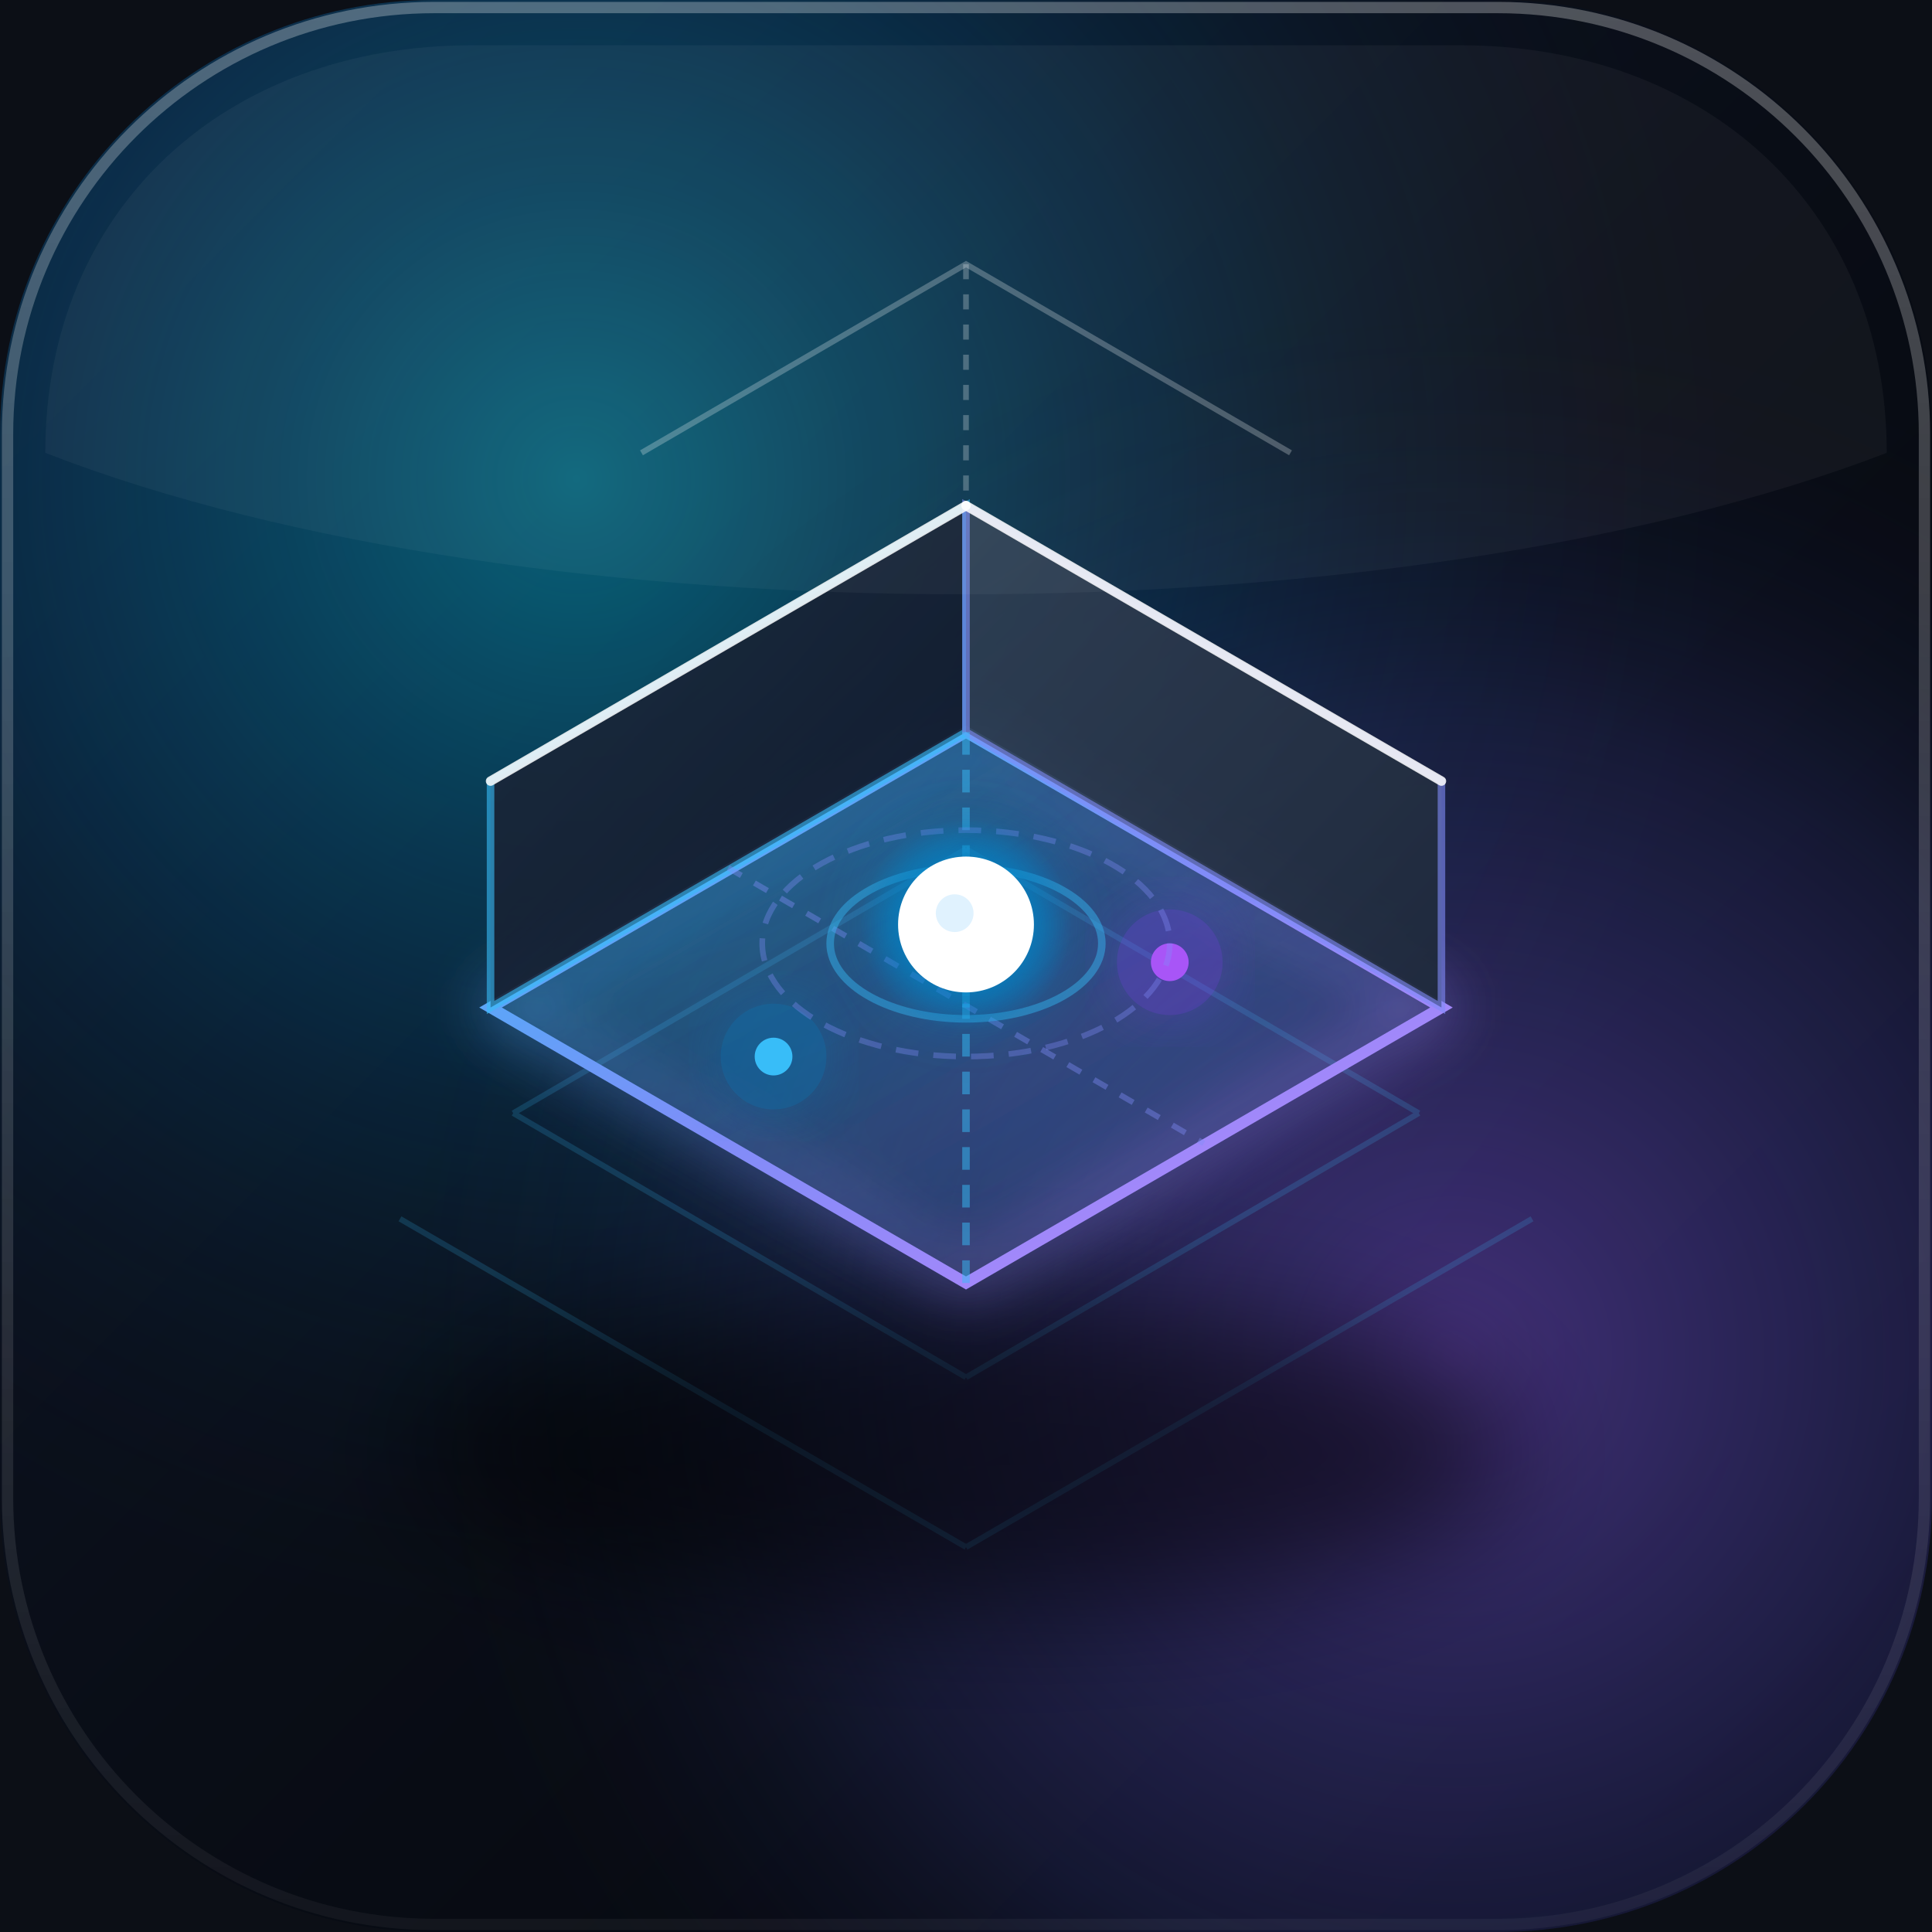
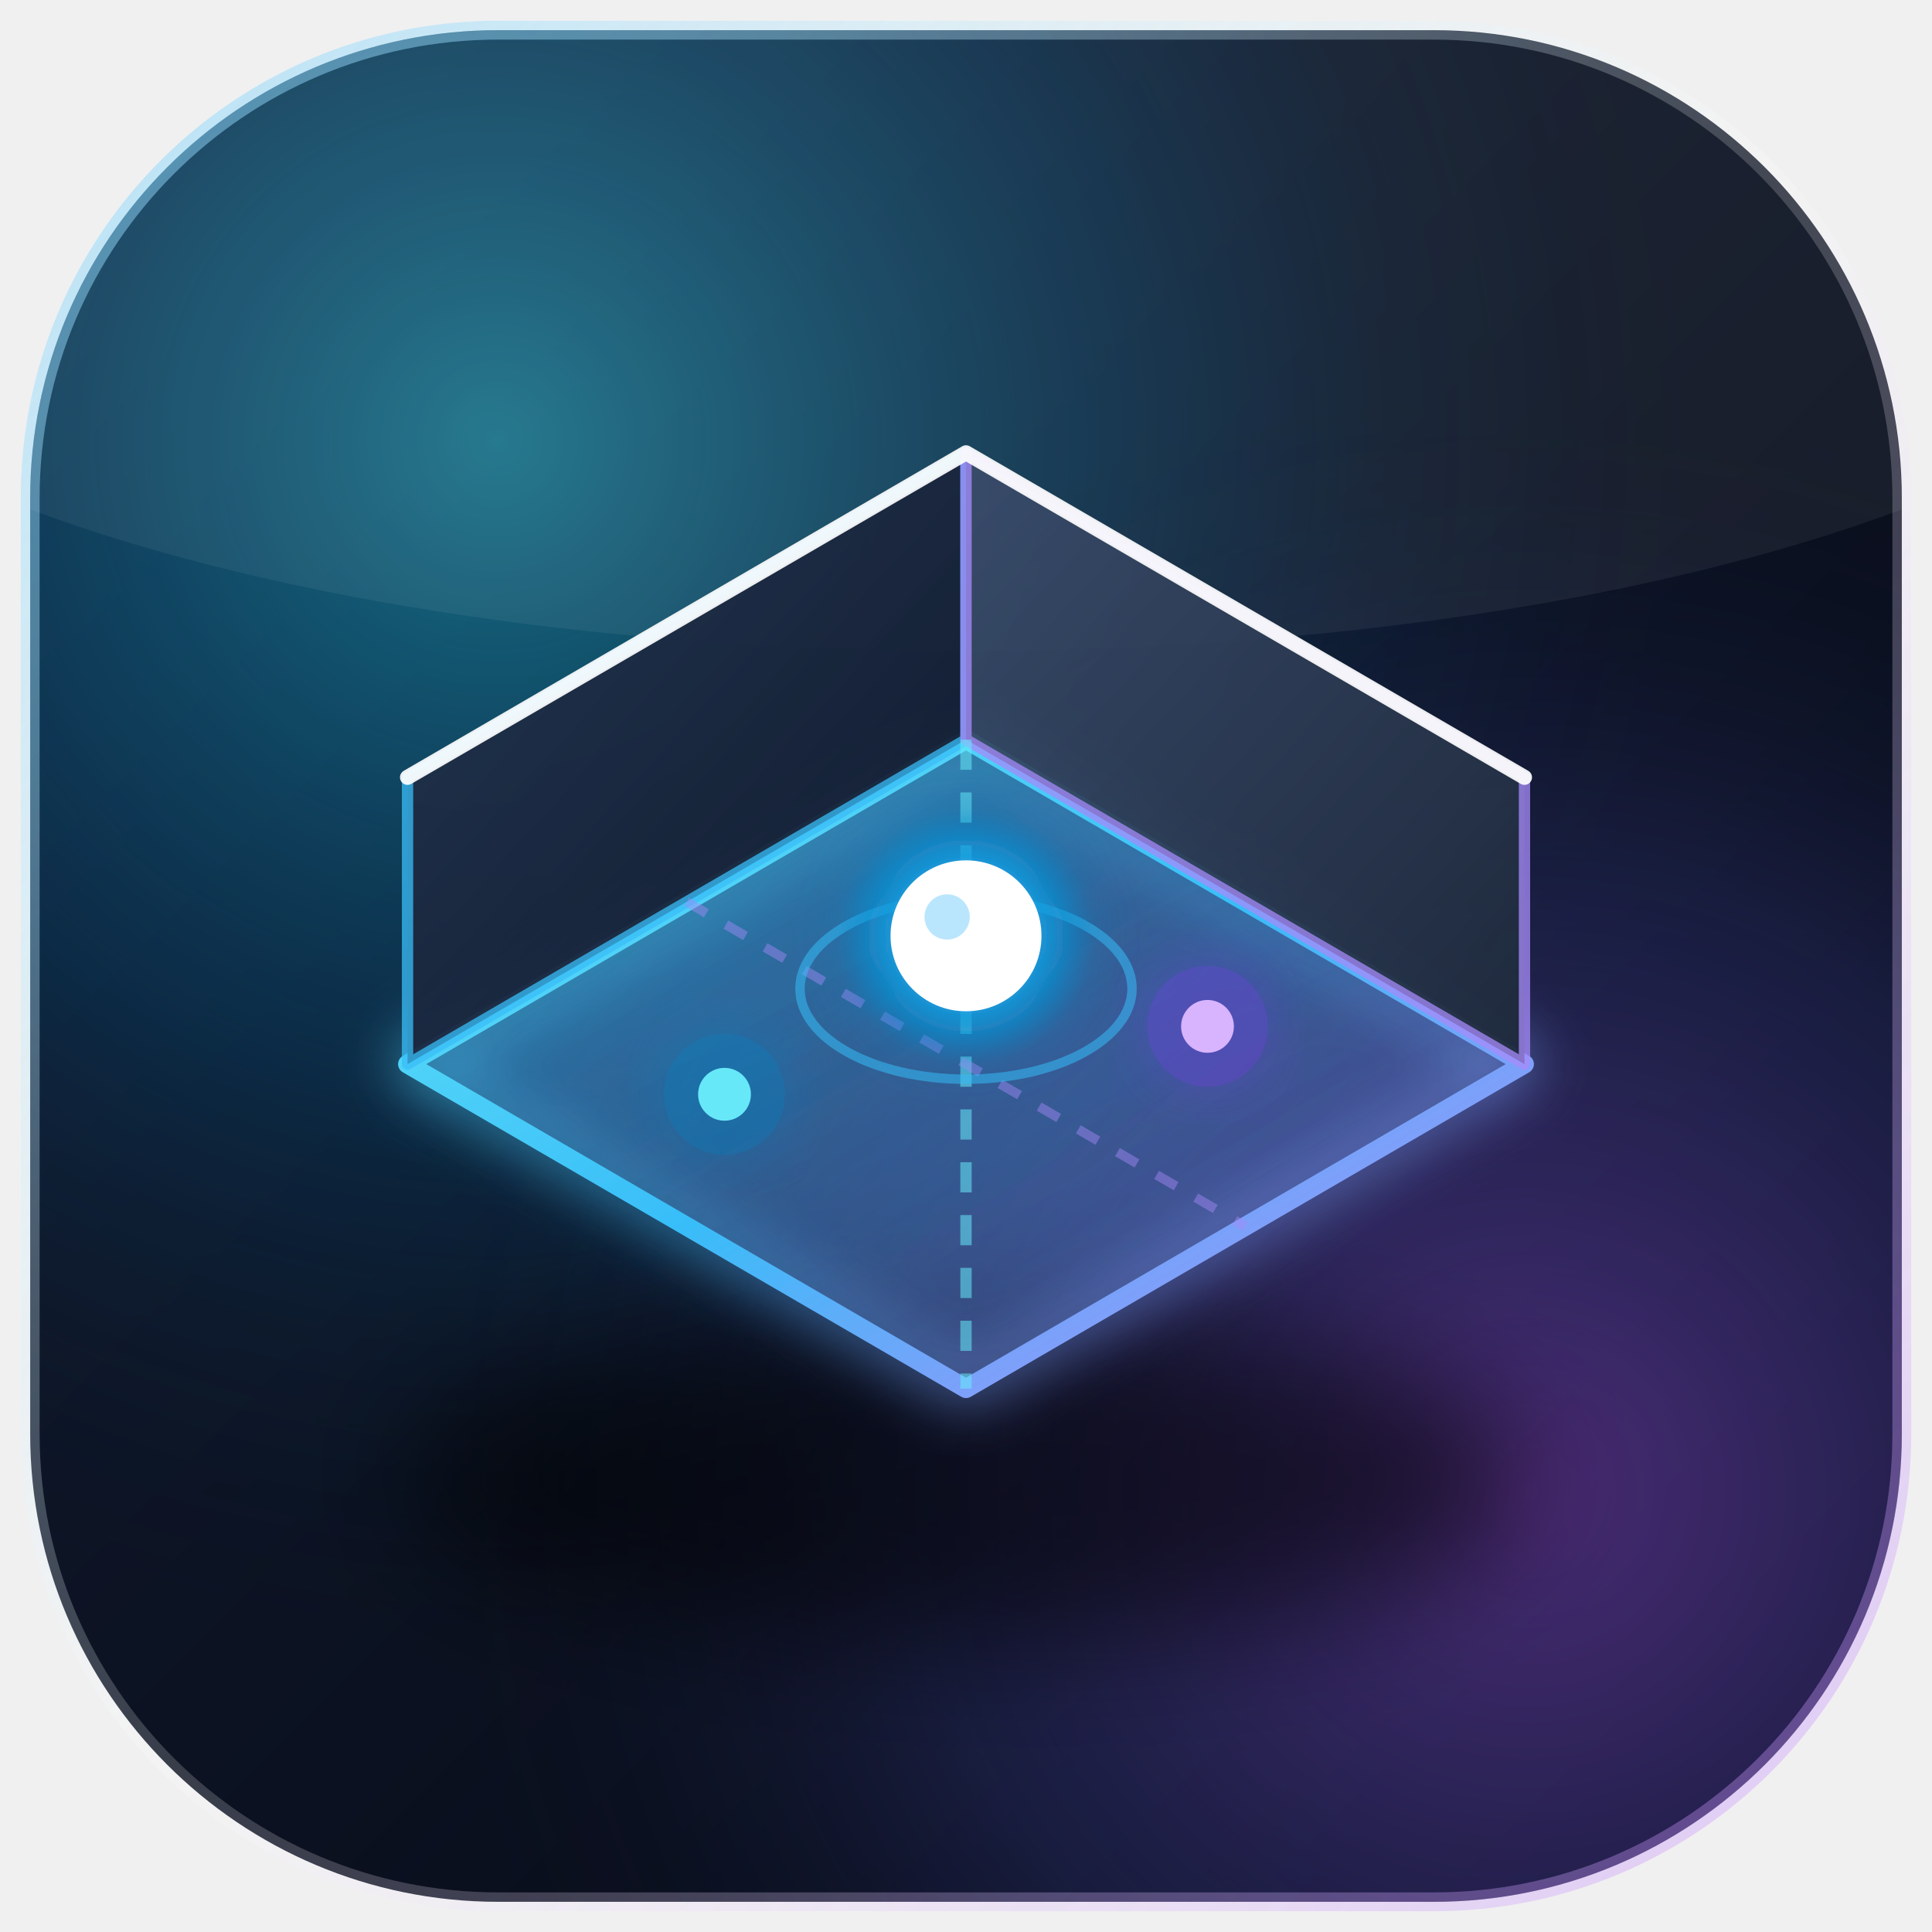
<svg xmlns="http://www.w3.org/2000/svg" viewBox="0 0 512 512" width="512" height="512">
  <defs>
+     <clipPath id="squircleClip">
+       <rect x="8" y="8" width="496" height="496" rx="124" />
+     </clipPath>
    <linearGradient id="bgGrad" x1="0%" y1="0%" x2="100%" y2="100%">
-       <stop offset="0%" stop-color="#0f172a" />
-       <stop offset="50%" stop-color="#090d16" />
-       <stop offset="100%" stop-color="#04060a" />
+       <stop offset="0%" stop-color="#131c31" />
+       <stop offset="55%" stop-color="#0b1120" />
+       <stop offset="100%" stop-color="#050811" />
    </linearGradient>
-     <radialGradient id="auroraCyan" cx="30%" cy="25%" r="60%">
-       <stop offset="0%" stop-color="#06b6d4" stop-opacity="0.5" />
-       <stop offset="50%" stop-color="#0284c7" stop-opacity="0.2" />
-       <stop offset="100%" stop-color="#0f172a" stop-opacity="0" />
+     <radialGradient id="auroraCyan" cx="25%" cy="22%" r="65%">
+       <stop offset="0%" stop-color="#22d3ee" stop-opacity="0.48" />
+       <stop offset="55%" stop-color="#0284c7" stop-opacity="0.18" />
+       <stop offset="100%" stop-color="#0b1120" stop-opacity="0" />
    </radialGradient>
-     <radialGradient id="auroraViolet" cx="75%" cy="70%" r="55%">
-       <stop offset="0%" stop-color="#8b5cf6" stop-opacity="0.45" />
-       <stop offset="60%" stop-color="#6366f1" stop-opacity="0.15" />
-       <stop offset="100%" stop-color="#04060a" stop-opacity="0" />
+     <radialGradient id="auroraIndigo" cx="80%" cy="78%" r="60%">
+       <stop offset="0%" stop-color="#a855f7" stop-opacity="0.42" />
+       <stop offset="55%" stop-color="#6366f1" stop-opacity="0.16" />
+       <stop offset="100%" stop-color="#050811" stop-opacity="0" />
    </radialGradient>
    <linearGradient id="glassFloor" x1="0%" y1="0%" x2="100%" y2="100%">
-       <stop offset="0%" stop-color="#38bdf8" stop-opacity="0.22" />
-       <stop offset="100%" stop-color="#818cf8" stop-opacity="0.08" />
+       <stop offset="0%" stop-color="#38bdf8" stop-opacity="0.34" />
+       <stop offset="100%" stop-color="#818cf8" stop-opacity="0.16" />
    </linearGradient>
    <linearGradient id="neonRim" x1="0%" y1="0%" x2="100%" y2="100%">
-       <stop offset="0%" stop-color="#38bdf8" />
-       <stop offset="50%" stop-color="#818cf8" />
+       <stop offset="0%" stop-color="#67e8f9" />
+       <stop offset="50%" stop-color="#38bdf8" />
      <stop offset="100%" stop-color="#c084fc" />
    </linearGradient>
    <linearGradient id="wallLeft" x1="0%" y1="0%" x2="100%" y2="100%">
-       <stop offset="0%" stop-color="#1e293b" stop-opacity="0.85" />
-       <stop offset="100%" stop-color="#0f172a" stop-opacity="0.95" />
+       <stop offset="0%" stop-color="#24344f" stop-opacity="0.92" />
+       <stop offset="100%" stop-color="#0f172a" stop-opacity="0.96" />
    </linearGradient>
    <linearGradient id="wallRight" x1="0%" y1="0%" x2="100%" y2="100%">
-       <stop offset="0%" stop-color="#334155" stop-opacity="0.85" />
-       <stop offset="100%" stop-color="#1e293b" stop-opacity="0.95" />
+       <stop offset="0%" stop-color="#3b4c6b" stop-opacity="0.9" />
+       <stop offset="100%" stop-color="#1e293b" stop-opacity="0.96" />
    </linearGradient>
    <radialGradient id="coreGlow" cx="50%" cy="50%" r="50%">
-       <stop offset="0%" stop-color="#38bdf8" stop-opacity="1" />
-       <stop offset="40%" stop-color="#0284c7" stop-opacity="0.8" />
+       <stop offset="0%" stop-color="#7dd3fc" stop-opacity="1" />
+       <stop offset="45%" stop-color="#0ea5e9" stop-opacity="0.85" />
      <stop offset="100%" stop-color="#0284c7" stop-opacity="0" />
    </radialGradient>
-     <linearGradient id="borderStroke" x1="0%" y1="0%" x2="0%" y2="100%">
-       <stop offset="0%" stop-color="#ffffff" stop-opacity="0.28" />
-       <stop offset="100%" stop-color="#ffffff" stop-opacity="0.04" />
+     <linearGradient id="borderStroke" x1="0%" y1="0%" x2="100%" y2="100%">
+       <stop offset="0%" stop-color="#7dd3fc" stop-opacity="0.55" />
+       <stop offset="50%" stop-color="#ffffff" stop-opacity="0.18" />
+       <stop offset="100%" stop-color="#c084fc" stop-opacity="0.4" />
    </linearGradient>
    <filter id="glowFilter" x="-30%" y="-30%" width="160%" height="160%">
      <feGaussianBlur stdDeviation="8" result="blur" />
      <feComposite in="SourceGraphic" in2="blur" operator="over" />
    </filter>
    <filter id="softGlow" x="-50%" y="-50%" width="200%" height="200%">
      <feGaussianBlur stdDeviation="16" />
    </filter>
  </defs>
-   <rect width="512" height="512" fill="#0c0f16" />
-   <rect width="512" height="512" rx="115" fill="url(#bgGrad)" />
-   <rect width="512" height="512" rx="115" fill="url(#auroraCyan)" />
-   <rect width="512" height="512" rx="115" fill="url(#auroraViolet)" />
-   <rect x="2" y="2" width="508" height="508" rx="113" fill="none" stroke="url(#borderStroke)" stroke-width="3" />
-   <g opacity="0.18" stroke="#38bdf8" stroke-width="1.5">
-     <line x1="256" y1="365" x2="136" y2="295" />
-     <line x1="256" y1="365" x2="376" y2="295" />
-     <line x1="136" y1="295" x2="256" y2="225" />
-     <line x1="376" y1="295" x2="256" y2="225" />
-     <line x1="256" y1="410" x2="106" y2="323" />
-     <line x1="256" y1="410" x2="406" y2="323" />
+   <g clip-path="url(#squircleClip)">
+     <rect x="8" y="8" width="496" height="496" rx="124" fill="url(#bgGrad)" />
+     <rect x="8" y="8" width="496" height="496" rx="124" fill="url(#auroraCyan)" />
+     <rect x="8" y="8" width="496" height="496" rx="124" fill="url(#auroraIndigo)" />
+     <path d="M 8 135 C 8 60, 60 8, 135 8 L 377 8 C 452 8, 504 60, 504 135 C 370 185, 142 185, 8 135 Z" fill="#ffffff" opacity="0.06" />
+     <ellipse cx="256" cy="392" rx="150" ry="44" fill="#000000" opacity="0.55" filter="url(#softGlow)" />
+     <polygon points="256,368 108,282 256,196 404,282" fill="url(#glassFloor)" stroke="url(#neonRim)" stroke-width="5" stroke-linejoin="round" filter="url(#glowFilter)" />
+     <polygon points="108,282 256,196 256,120 108,206" fill="url(#wallLeft)" stroke="#38bdf8" stroke-width="3" stroke-opacity="0.75" stroke-linejoin="round" />
+     <polygon points="256,196 404,282 404,206 256,120" fill="url(#wallRight)" stroke="#a78bfa" stroke-width="3" stroke-opacity="0.75" stroke-linejoin="round" />
+     <polyline points="108,206 256,120 404,206" fill="none" stroke="#ffffff" stroke-width="4" stroke-linecap="round" stroke-linejoin="round" stroke-opacity="0.92" />
+     <line x1="256" y1="196" x2="256" y2="368" stroke="#67e8f9" stroke-width="3" stroke-dasharray="8,6" stroke-opacity="0.55" />
+     <line x1="182" y1="239" x2="330" y2="325" stroke="#a78bfa" stroke-width="2.5" stroke-dasharray="6,6" stroke-opacity="0.45" />
+     <circle cx="192" cy="290" r="16" fill="#0284c7" opacity="0.35" filter="url(#glowFilter)" />
+     <circle cx="192" cy="290" r="7" fill="#67e8f9" />
+     <circle cx="320" cy="272" r="16" fill="#7c3aed" opacity="0.35" filter="url(#glowFilter)" />
+     <circle cx="320" cy="272" r="7" fill="#d8b4fe" />
+     <ellipse cx="256" cy="262" rx="44" ry="24" fill="none" stroke="#38bdf8" stroke-width="2.5" stroke-opacity="0.55" />
+     <circle cx="256" cy="248" r="34" fill="url(#coreGlow)" filter="url(#glowFilter)" />
+     <circle cx="256" cy="248" r="20" fill="#ffffff" />
+     <circle cx="251" cy="243" r="6" fill="#bae6fd" />
  </g>
-   <ellipse cx="256" cy="385" rx="145" ry="42" fill="#000000" opacity="0.55" filter="url(#softGlow)" />
-   <polygon points="256,340 130,267 256,194 382,267" fill="url(#glassFloor)" stroke="url(#neonRim)" stroke-width="3" filter="url(#glowFilter)" />
-   <polygon points="130,267 256,194 256,134 130,207" fill="url(#wallLeft)" stroke="#38bdf8" stroke-width="2" stroke-opacity="0.6" />
-   <polygon points="256,194 382,267 382,207 256,134" fill="url(#wallRight)" stroke="#818cf8" stroke-width="2" stroke-opacity="0.6" />
-   <line x1="130" y1="207" x2="256" y2="134" stroke="#ffffff" stroke-width="2.5" stroke-linecap="round" stroke-opacity="0.85" />
-   <line x1="256" y1="134" x2="382" y2="207" stroke="#ffffff" stroke-width="2.5" stroke-linecap="round" stroke-opacity="0.85" />
-   <line x1="256" y1="194" x2="256" y2="340" stroke="#38bdf8" stroke-width="2" stroke-dasharray="6,4" stroke-opacity="0.5" />
-   <line x1="193" y1="230" x2="319" y2="303" stroke="#818cf8" stroke-width="1.5" stroke-dasharray="4,4" stroke-opacity="0.4" />
-   <circle cx="205" cy="280" r="14" fill="#0284c7" opacity="0.3" filter="url(#glowFilter)" />
-   <circle cx="205" cy="280" r="5" fill="#38bdf8" />
-   <circle cx="310" cy="255" r="14" fill="#7c3aed" opacity="0.3" filter="url(#glowFilter)" />
-   <circle cx="310" cy="255" r="5" fill="#a855f7" />
-   <ellipse cx="256" cy="250" rx="36" ry="20" fill="none" stroke="#38bdf8" stroke-width="2" stroke-opacity="0.45" />
-   <ellipse cx="256" cy="250" rx="54" ry="30" fill="none" stroke="#818cf8" stroke-width="1.5" stroke-dasharray="6,4" stroke-opacity="0.35" />
-   <line x1="256" y1="250" x2="256" y2="267" stroke="#38bdf8" stroke-width="2" stroke-opacity="0.6" stroke-dasharray="2,2" />
-   <circle cx="256" cy="245" r="28" fill="url(#coreGlow)" filter="url(#glowFilter)" />
-   <circle cx="256" cy="245" r="18" fill="#ffffff" />
-   <circle cx="253" cy="242" r="5" fill="#e0f2fe" />
-   <g stroke="#ffffff" stroke-width="1.5" stroke-opacity="0.25" fill="none">
-     <path d="M 170,120 L 256,70 L 342,120" />
-     <line x1="256" y1="70" x2="256" y2="134" stroke-dasharray="4,4" />
-   </g>
-   <path d="M 12 120 C 12 55, 60 12, 125 12 L 387 12 C 452 12, 500 55, 500 120 C 370 170, 140 170, 12 120 Z" fill="#ffffff" opacity="0.04" />
+   <rect x="8" y="8" width="496" height="496" rx="124" fill="none" stroke="url(#borderStroke)" stroke-width="5" />
</svg>
